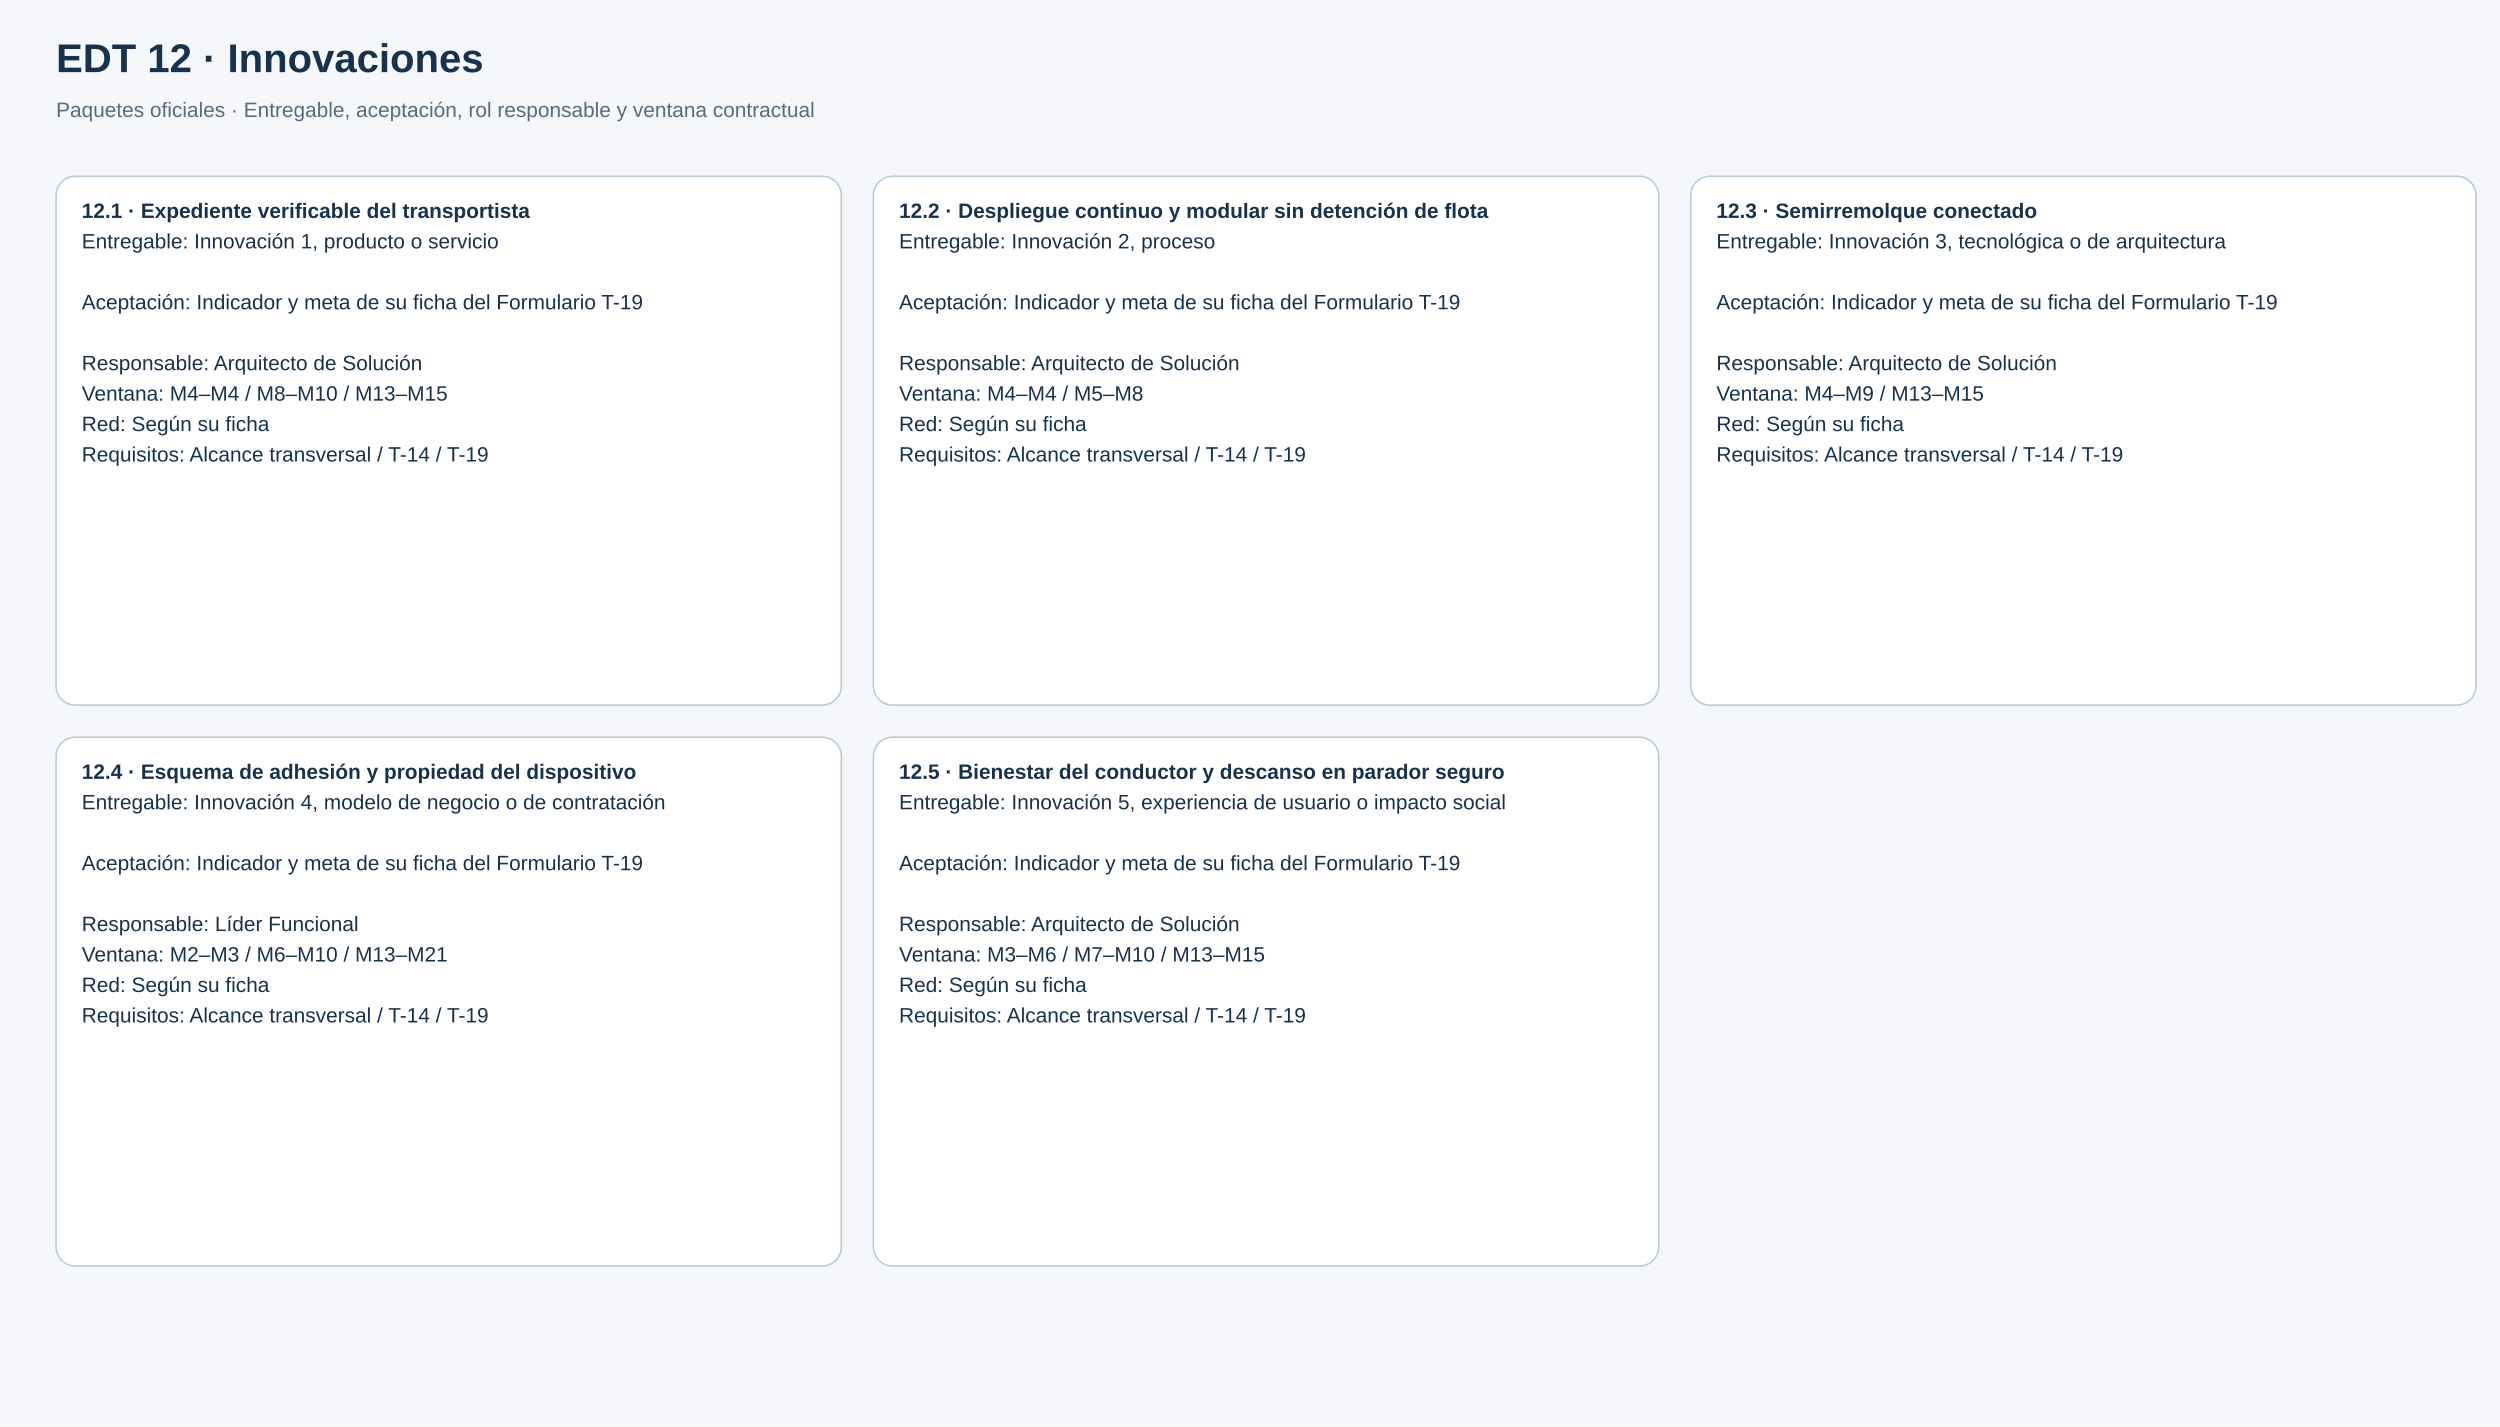
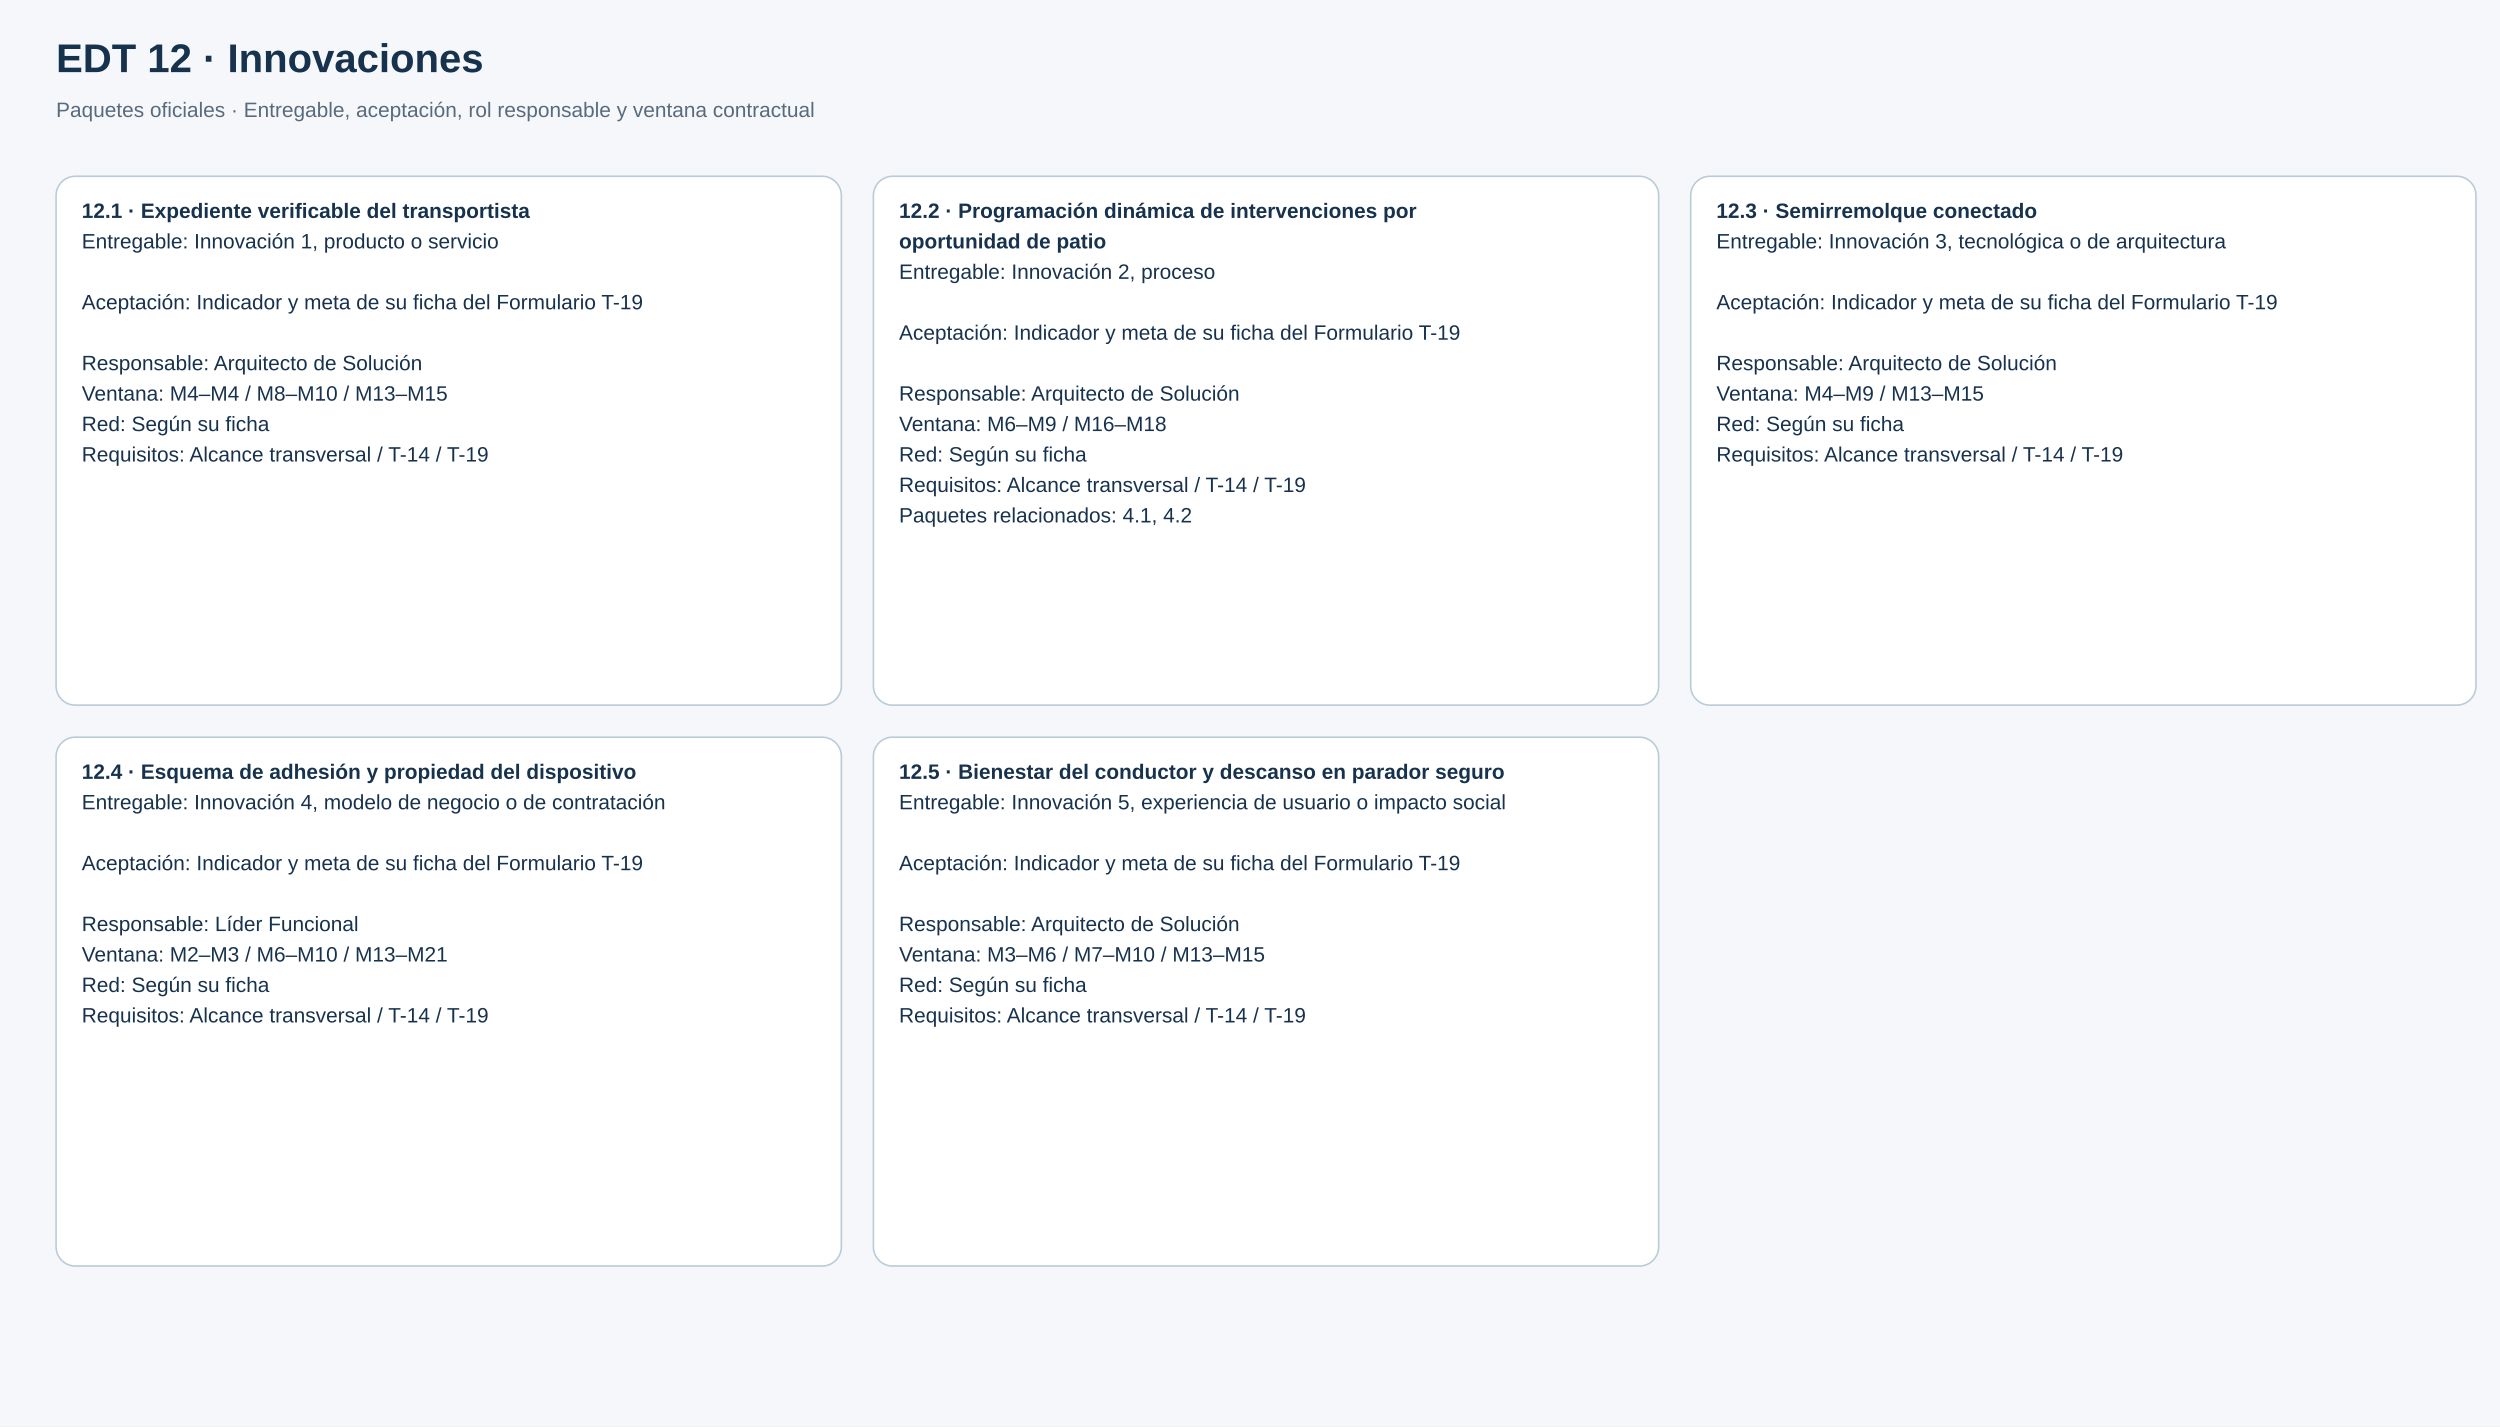
<svg xmlns="http://www.w3.org/2000/svg" width="1560" height="890" viewBox="0 0 1560 890">
  <rect width="100%" height="100%" fill="#f5f7fa" />
  <text x="35" y="45" font-family="Arial" font-size="25" font-weight="bold" fill="#17324d">EDT 12 · Innovaciones</text>
  <text x="35" y="73" font-family="Arial" font-size="13" fill="#576b7d">Paquetes oficiales · Entregable, aceptación, rol responsable y ventana contractual</text>
  <rect x="35" y="110" width="490" height="330" rx="12" fill="#ffffff" stroke="#b9cbd7" />
  <text x="51" y="136" font-family="Arial" font-size="13" fill="#17324d" font-weight="bold">12.1 · Expediente verificable del transportista</text>
  <text x="51" y="155" font-family="Arial" font-size="13" fill="#17324d" font-weight="normal">Entregable: Innovación 1, producto o servicio</text>
  <text x="51" y="174" font-family="Arial" font-size="13" fill="#17324d" font-weight="normal" />
  <text x="51" y="193" font-family="Arial" font-size="13" fill="#17324d" font-weight="normal">Aceptación: Indicador y meta de su ficha del Formulario T-19</text>
  <text x="51" y="212" font-family="Arial" font-size="13" fill="#17324d" font-weight="normal" />
  <text x="51" y="231" font-family="Arial" font-size="13" fill="#17324d" font-weight="normal">Responsable: Arquitecto de Solución</text>
  <text x="51" y="250" font-family="Arial" font-size="13" fill="#17324d" font-weight="normal">Ventana: M4–M4 / M8–M10 / M13–M15</text>
  <text x="51" y="269" font-family="Arial" font-size="13" fill="#17324d" font-weight="normal">Red: Según su ficha</text>
  <text x="51" y="288" font-family="Arial" font-size="13" fill="#17324d" font-weight="normal">Requisitos: Alcance transversal / T-14 / T-19</text>
  <rect x="545" y="110" width="490" height="330" rx="12" fill="#ffffff" stroke="#b9cbd7" />
-   <text x="561" y="136" font-family="Arial" font-size="13" fill="#17324d" font-weight="bold">12.2 · Despliegue continuo y modular sin detención de flota</text>
-   <text x="561" y="155" font-family="Arial" font-size="13" fill="#17324d" font-weight="normal">Entregable: Innovación 2, proceso</text>
-   <text x="561" y="174" font-family="Arial" font-size="13" fill="#17324d" font-weight="normal" />
-   <text x="561" y="193" font-family="Arial" font-size="13" fill="#17324d" font-weight="normal">Aceptación: Indicador y meta de su ficha del Formulario T-19</text>
-   <text x="561" y="212" font-family="Arial" font-size="13" fill="#17324d" font-weight="normal" />
-   <text x="561" y="231" font-family="Arial" font-size="13" fill="#17324d" font-weight="normal">Responsable: Arquitecto de Solución</text>
-   <text x="561" y="250" font-family="Arial" font-size="13" fill="#17324d" font-weight="normal">Ventana: M4–M4 / M5–M8</text>
-   <text x="561" y="269" font-family="Arial" font-size="13" fill="#17324d" font-weight="normal">Red: Según su ficha</text>
-   <text x="561" y="288" font-family="Arial" font-size="13" fill="#17324d" font-weight="normal">Requisitos: Alcance transversal / T-14 / T-19</text>
+   <text x="561" y="136" font-family="Arial" font-size="13" fill="#17324d" font-weight="bold">12.2 · Programación dinámica de intervenciones por</text>
+   <text x="561" y="155" font-family="Arial" font-size="13" fill="#17324d" font-weight="bold">oportunidad de patio</text>
+   <text x="561" y="174" font-family="Arial" font-size="13" fill="#17324d" font-weight="normal">Entregable: Innovación 2, proceso</text>
+   <text x="561" y="193" font-family="Arial" font-size="13" fill="#17324d" font-weight="normal" />
+   <text x="561" y="212" font-family="Arial" font-size="13" fill="#17324d" font-weight="normal">Aceptación: Indicador y meta de su ficha del Formulario T-19</text>
+   <text x="561" y="231" font-family="Arial" font-size="13" fill="#17324d" font-weight="normal" />
+   <text x="561" y="250" font-family="Arial" font-size="13" fill="#17324d" font-weight="normal">Responsable: Arquitecto de Solución</text>
+   <text x="561" y="269" font-family="Arial" font-size="13" fill="#17324d" font-weight="normal">Ventana: M6–M9 / M16–M18</text>
+   <text x="561" y="288" font-family="Arial" font-size="13" fill="#17324d" font-weight="normal">Red: Según su ficha</text>
+   <text x="561" y="307" font-family="Arial" font-size="13" fill="#17324d" font-weight="normal">Requisitos: Alcance transversal / T-14 / T-19</text>
+   <text x="561" y="326" font-family="Arial" font-size="13" fill="#17324d" font-weight="normal">Paquetes relacionados: 4.1, 4.2</text>
  <rect x="1055" y="110" width="490" height="330" rx="12" fill="#ffffff" stroke="#b9cbd7" />
  <text x="1071" y="136" font-family="Arial" font-size="13" fill="#17324d" font-weight="bold">12.3 · Semirremolque conectado</text>
  <text x="1071" y="155" font-family="Arial" font-size="13" fill="#17324d" font-weight="normal">Entregable: Innovación 3, tecnológica o de arquitectura</text>
  <text x="1071" y="174" font-family="Arial" font-size="13" fill="#17324d" font-weight="normal" />
  <text x="1071" y="193" font-family="Arial" font-size="13" fill="#17324d" font-weight="normal">Aceptación: Indicador y meta de su ficha del Formulario T-19</text>
  <text x="1071" y="212" font-family="Arial" font-size="13" fill="#17324d" font-weight="normal" />
  <text x="1071" y="231" font-family="Arial" font-size="13" fill="#17324d" font-weight="normal">Responsable: Arquitecto de Solución</text>
  <text x="1071" y="250" font-family="Arial" font-size="13" fill="#17324d" font-weight="normal">Ventana: M4–M9 / M13–M15</text>
  <text x="1071" y="269" font-family="Arial" font-size="13" fill="#17324d" font-weight="normal">Red: Según su ficha</text>
  <text x="1071" y="288" font-family="Arial" font-size="13" fill="#17324d" font-weight="normal">Requisitos: Alcance transversal / T-14 / T-19</text>
  <rect x="35" y="460" width="490" height="330" rx="12" fill="#ffffff" stroke="#b9cbd7" />
  <text x="51" y="486" font-family="Arial" font-size="13" fill="#17324d" font-weight="bold">12.4 · Esquema de adhesión y propiedad del dispositivo</text>
  <text x="51" y="505" font-family="Arial" font-size="13" fill="#17324d" font-weight="normal">Entregable: Innovación 4, modelo de negocio o de contratación</text>
  <text x="51" y="524" font-family="Arial" font-size="13" fill="#17324d" font-weight="normal" />
  <text x="51" y="543" font-family="Arial" font-size="13" fill="#17324d" font-weight="normal">Aceptación: Indicador y meta de su ficha del Formulario T-19</text>
  <text x="51" y="562" font-family="Arial" font-size="13" fill="#17324d" font-weight="normal" />
  <text x="51" y="581" font-family="Arial" font-size="13" fill="#17324d" font-weight="normal">Responsable: Líder Funcional</text>
  <text x="51" y="600" font-family="Arial" font-size="13" fill="#17324d" font-weight="normal">Ventana: M2–M3 / M6–M10 / M13–M21</text>
  <text x="51" y="619" font-family="Arial" font-size="13" fill="#17324d" font-weight="normal">Red: Según su ficha</text>
  <text x="51" y="638" font-family="Arial" font-size="13" fill="#17324d" font-weight="normal">Requisitos: Alcance transversal / T-14 / T-19</text>
  <rect x="545" y="460" width="490" height="330" rx="12" fill="#ffffff" stroke="#b9cbd7" />
  <text x="561" y="486" font-family="Arial" font-size="13" fill="#17324d" font-weight="bold">12.5 · Bienestar del conductor y descanso en parador seguro</text>
  <text x="561" y="505" font-family="Arial" font-size="13" fill="#17324d" font-weight="normal">Entregable: Innovación 5, experiencia de usuario o impacto social</text>
  <text x="561" y="524" font-family="Arial" font-size="13" fill="#17324d" font-weight="normal" />
  <text x="561" y="543" font-family="Arial" font-size="13" fill="#17324d" font-weight="normal">Aceptación: Indicador y meta de su ficha del Formulario T-19</text>
  <text x="561" y="562" font-family="Arial" font-size="13" fill="#17324d" font-weight="normal" />
  <text x="561" y="581" font-family="Arial" font-size="13" fill="#17324d" font-weight="normal">Responsable: Arquitecto de Solución</text>
  <text x="561" y="600" font-family="Arial" font-size="13" fill="#17324d" font-weight="normal">Ventana: M3–M6 / M7–M10 / M13–M15</text>
  <text x="561" y="619" font-family="Arial" font-size="13" fill="#17324d" font-weight="normal">Red: Según su ficha</text>
  <text x="561" y="638" font-family="Arial" font-size="13" fill="#17324d" font-weight="normal">Requisitos: Alcance transversal / T-14 / T-19</text>
</svg>
